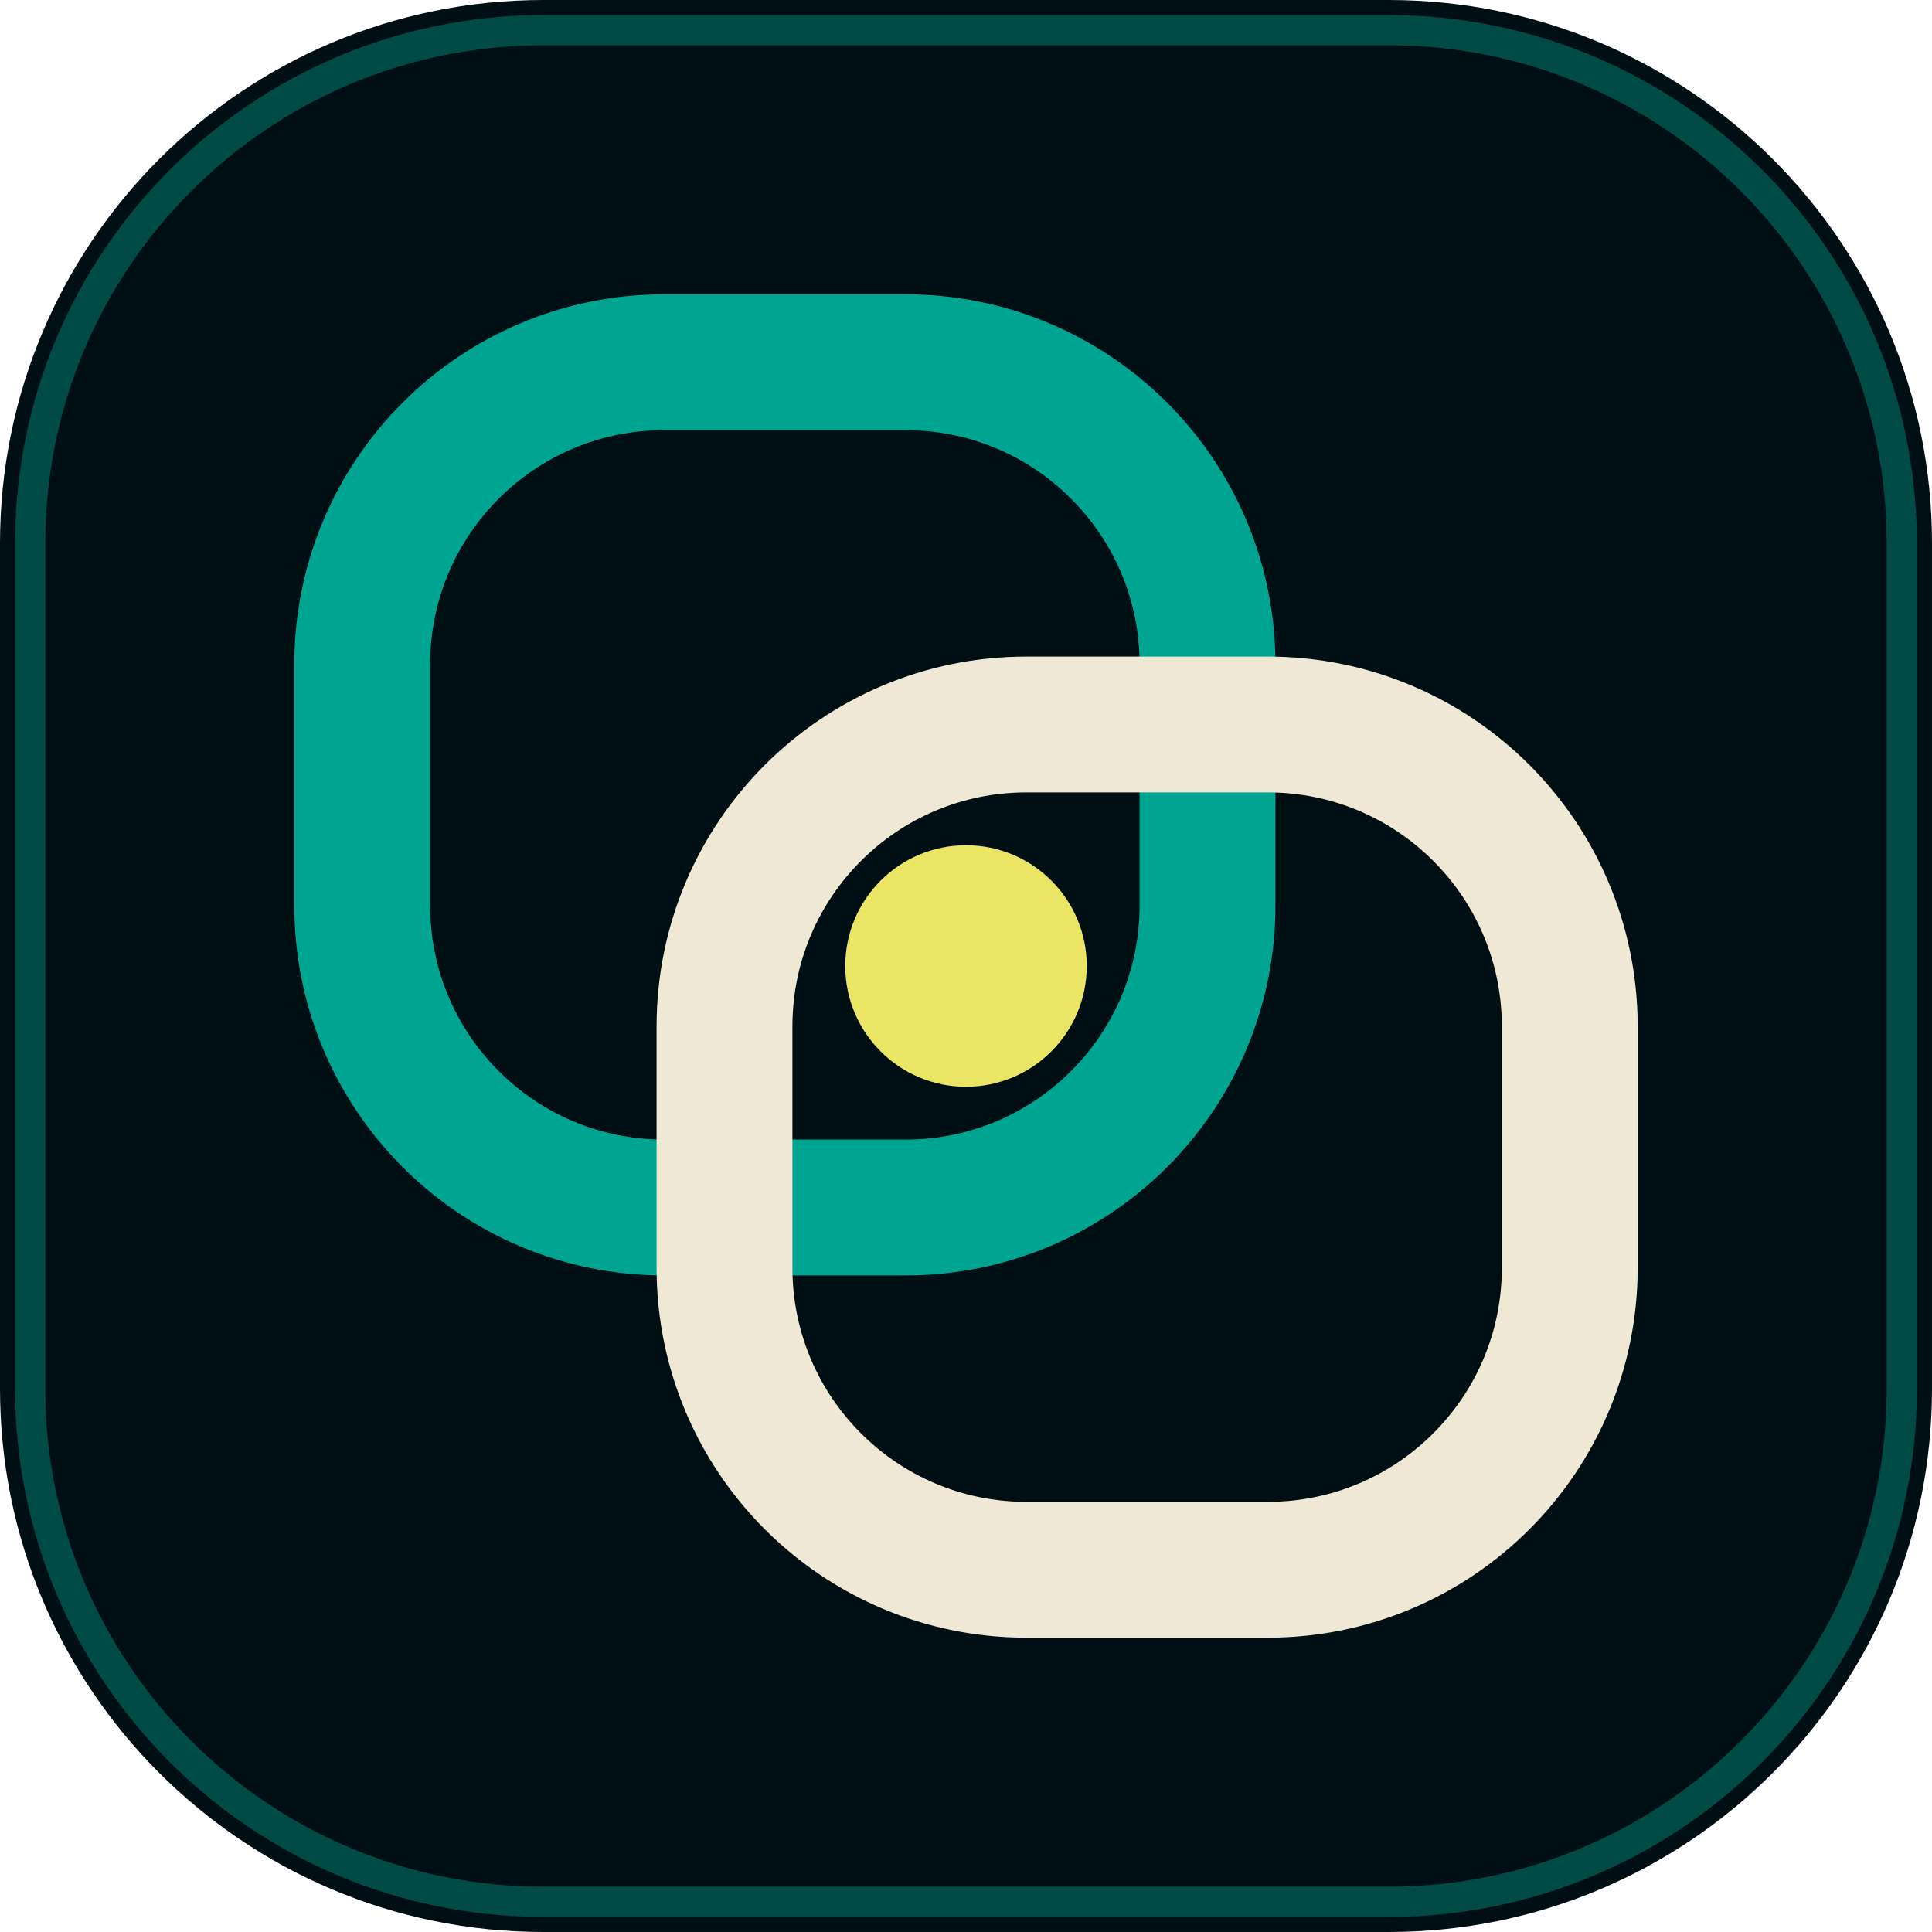
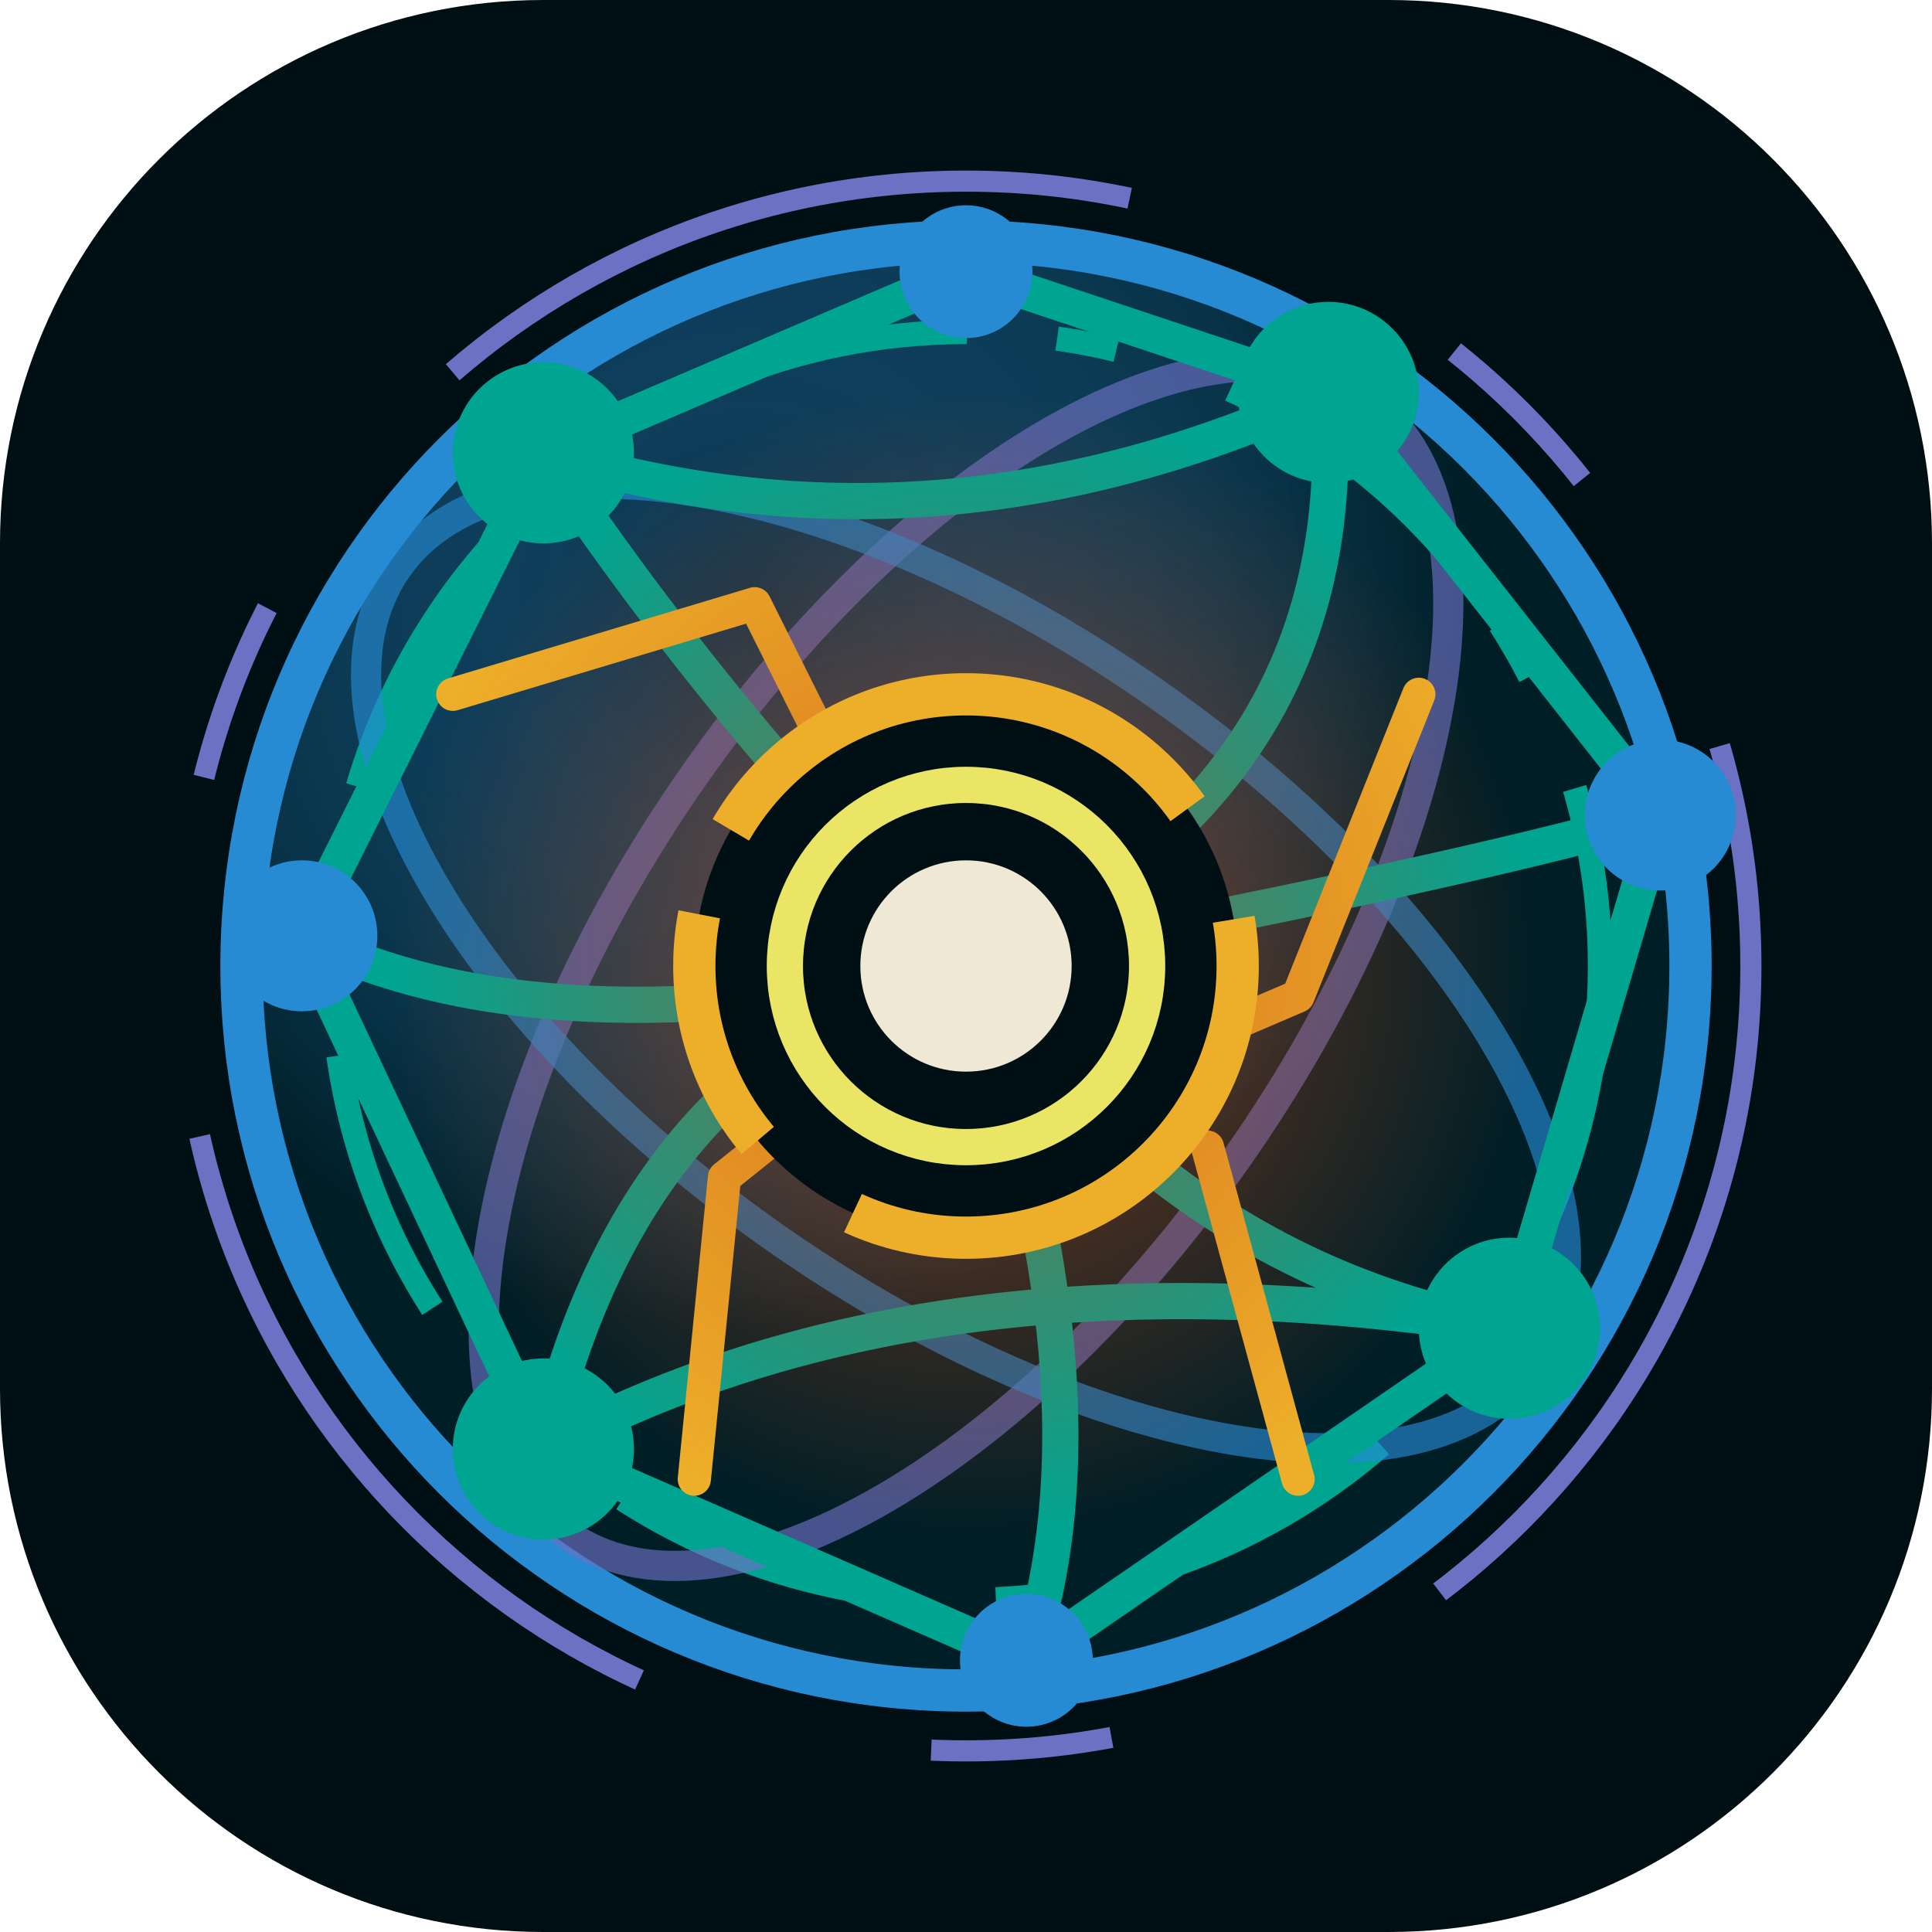
<svg xmlns="http://www.w3.org/2000/svg" width="64" height="64" viewBox="0 0 64 64">
+   <defs>
+     <radialGradient id="core-halo">
+       <stop stop-color="#EBE565" stop-opacity=".7" />
+       <stop offset=".45" stop-color="#CB4B16" stop-opacity=".35" />
+       <stop offset="1" stop-color="#CB4B16" stop-opacity="0" />
+     </radialGradient>
+     <radialGradient id="shell-light" cx=".35" cy=".25">
+       <stop stop-color="#268BD2" stop-opacity=".3" />
+       <stop offset="1" stop-color="#001E26" />
+     </radialGradient>
+   </defs>
  <rect width="64" height="64" rx="18" fill="#000F13" />
-   <rect x="1" y="1" width="62" height="62" rx="17" fill="none" stroke="#00A591" stroke-opacity=".4" />
-   <rect x="12" y="12" width="28" height="28" rx="10" fill="none" stroke="#00A591" stroke-width="4.5" />
-   <rect x="24" y="24" width="28" height="28" rx="10" fill="none" stroke="#EEE8D5" stroke-width="4.5" />
-   <circle cx="32" cy="32" r="4" fill="#EBE565" />
+   <circle cx="32" cy="32" r="24" fill="url(#shell-light)" stroke="#268BD2" stroke-width="1.4" />
+   <circle cx="32" cy="32" r="21" fill="none" stroke="#00A591" stroke-width=".8" stroke-dasharray="9 3 2 4" />
+   <circle cx="32" cy="32" r="26" fill="none" stroke="#6C71C4" stroke-width=".7" stroke-dasharray="24 12 6 10" />
+   <g fill="none" stroke-linecap="round" stroke-linejoin="round">
+     <ellipse cx="32" cy="32" rx="11" ry="23" transform="rotate(35 32 32)" stroke="#6C71C4" stroke-opacity=".65" />
+     <ellipse cx="32" cy="32" rx="23" ry="11" transform="rotate(35 32 32)" stroke="#268BD2" stroke-opacity=".65" />
+     <path d="M32 9 18 15 10 31 18 48 34 55 50 44 55 27 44 13 32 9ZM18 15Q24 24 32 32Q18 35 10 31M18 48Q21 35 32 32Q37 46 34 55M50 44Q39 42 32 32Q48 29 55 27M44 13Q45 26 32 32M18 15Q31 19 44 13M18 48Q31 41 50 44" stroke="#00A591" stroke-width="1.2" />
+     <path d="M15 23 25 20 29 28M47 23 43 33 36 36M23 49 24 39 29 35M43 49 40 38" stroke="#EDAE29" stroke-width="1.1" />
+   </g>
+   <g fill="#268BD2">
+     <circle cx="32" cy="9" r="2.2" />
+     <circle cx="10" cy="31" r="2.5" />
+     <circle cx="34" cy="55" r="2.2" />
+     <circle cx="55" cy="27" r="2.5" />
+   </g>
+   <g fill="#00A591">
+     <circle cx="18" cy="15" r="3" />
+     <circle cx="18" cy="48" r="3" />
+     <circle cx="50" cy="44" r="3" />
+     <circle cx="44" cy="13" r="3" />
+   </g>
+   <circle cx="32" cy="32" r="19" fill="url(#core-halo)" />
+   <circle cx="32" cy="32" r="9" fill="#000F13" stroke="#EDAE29" stroke-width="1.4" stroke-dasharray="18 4 8 3" />
+   <circle cx="32" cy="32" r="6" fill="none" stroke="#EBE565" stroke-width="1.2" />
+   <circle cx="32" cy="32" r="3.5" fill="#EEE8D5" />
</svg>
